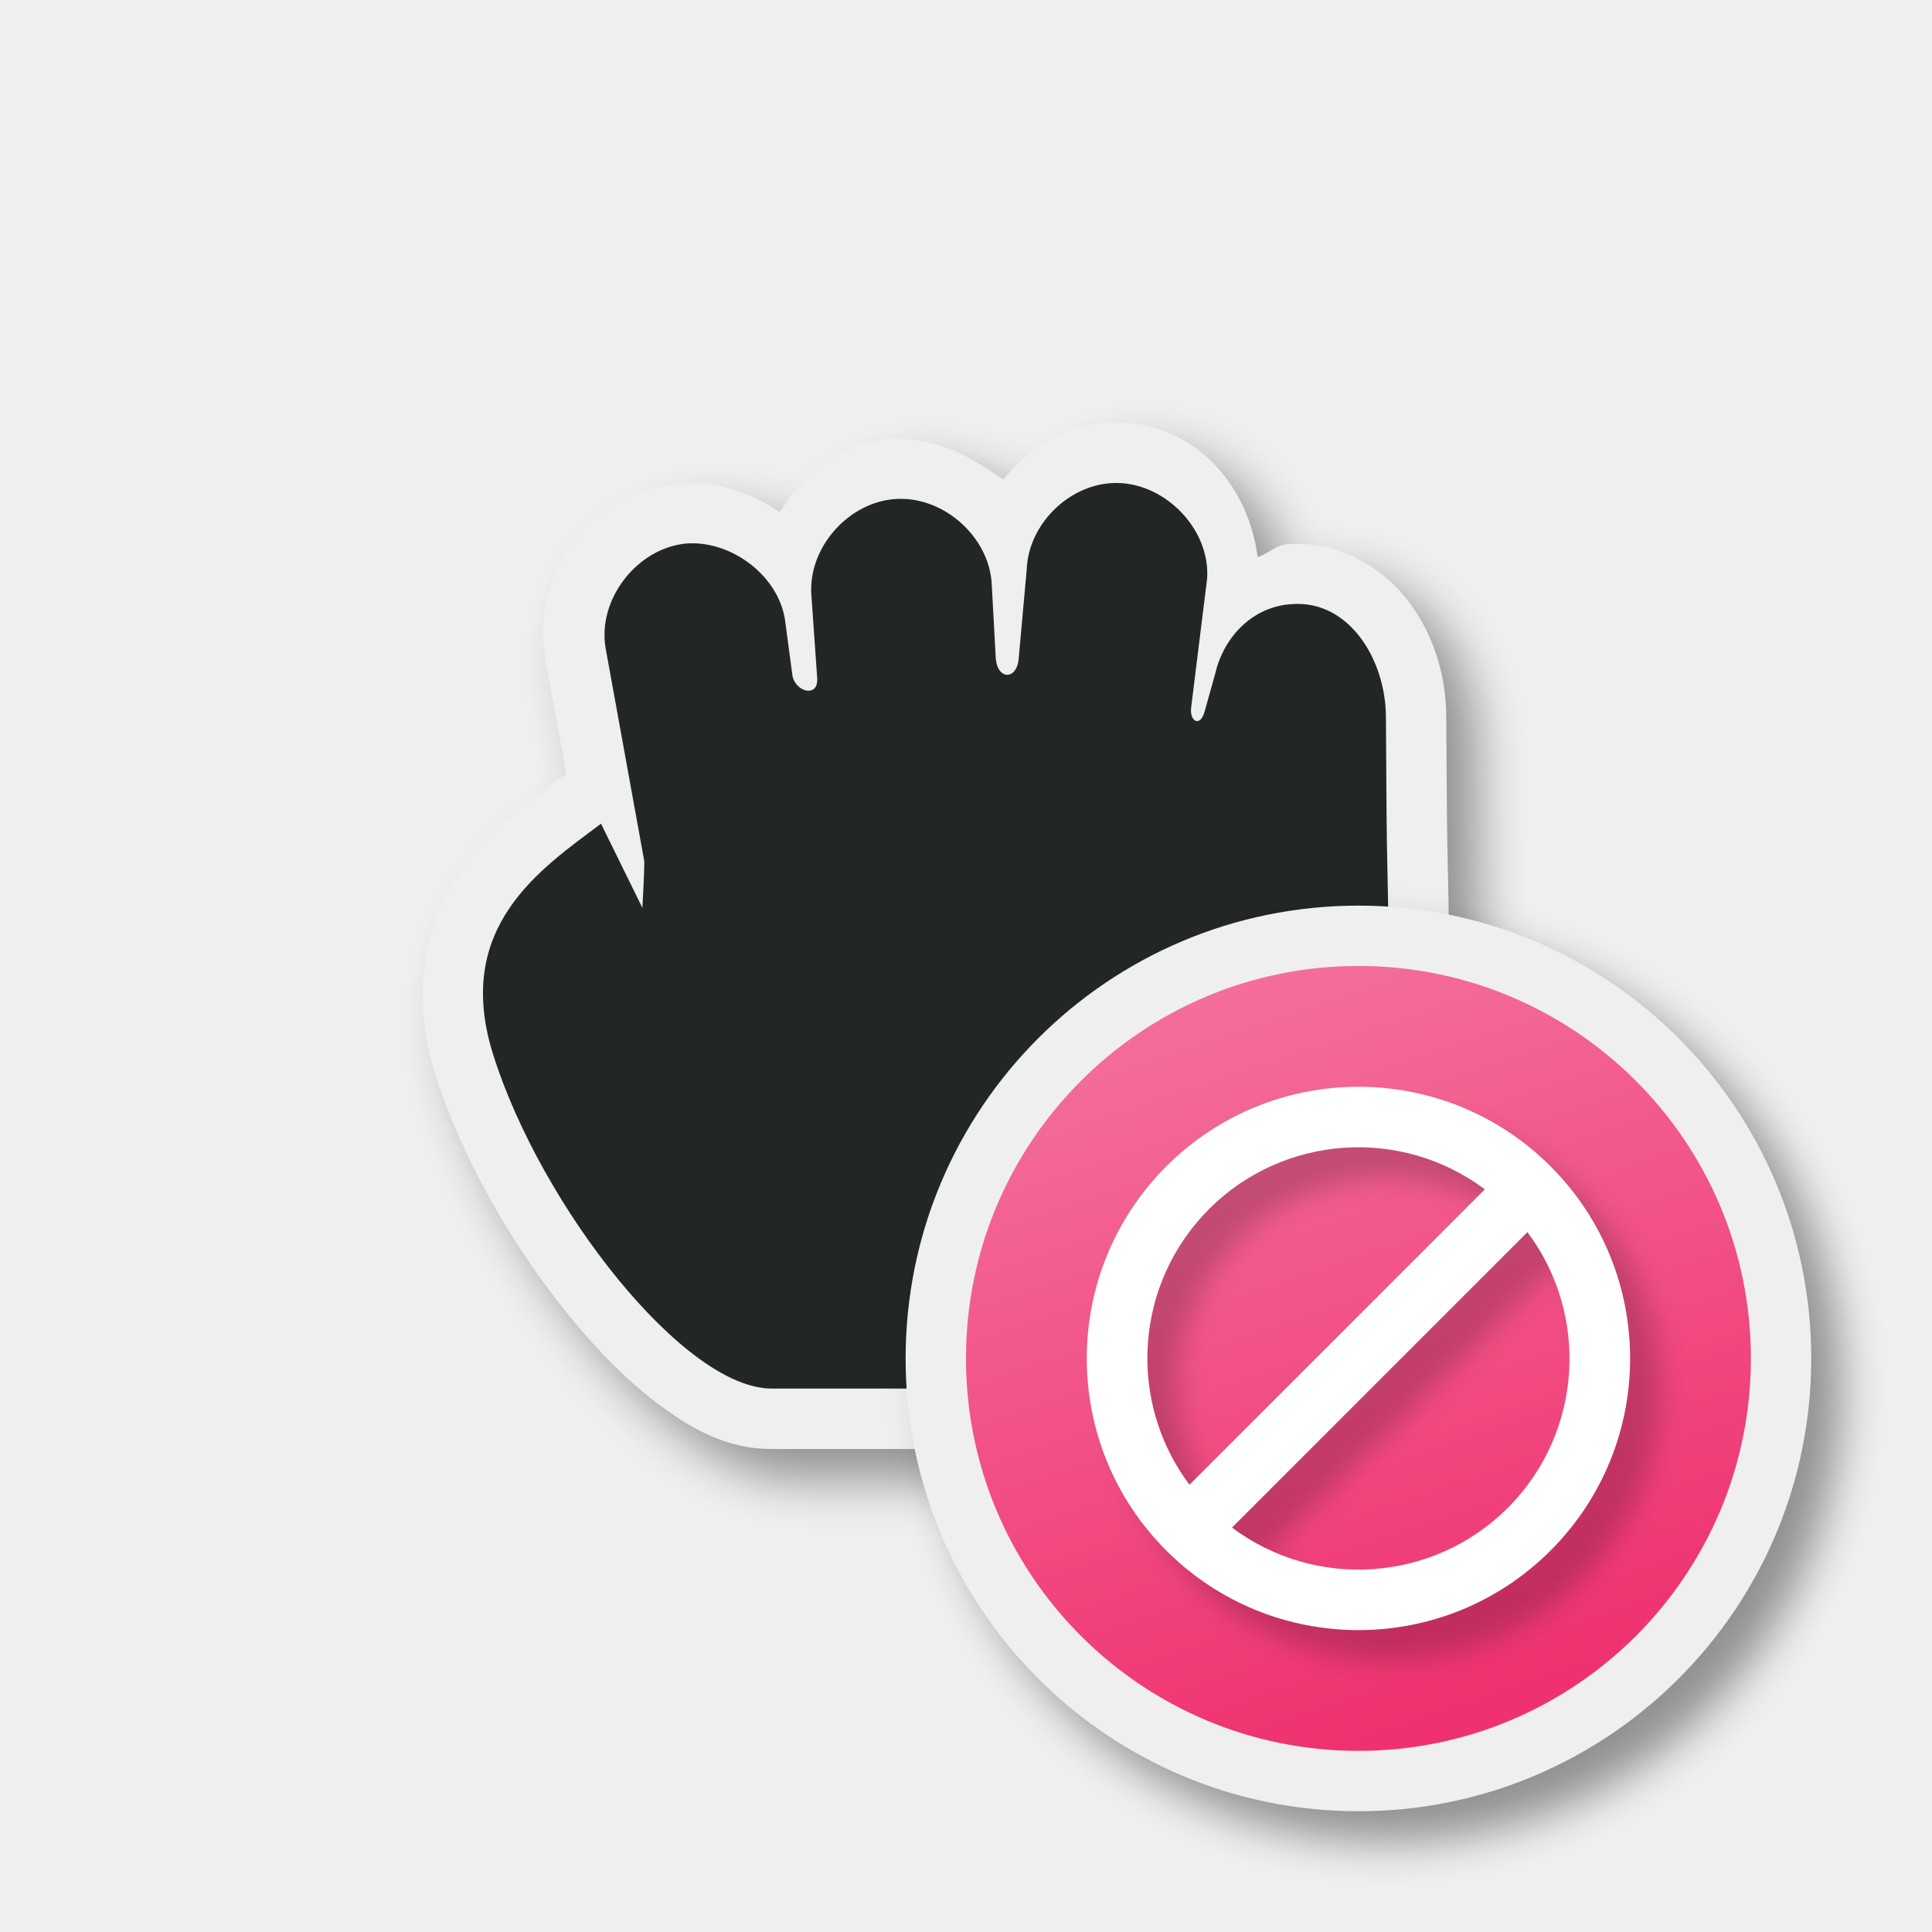
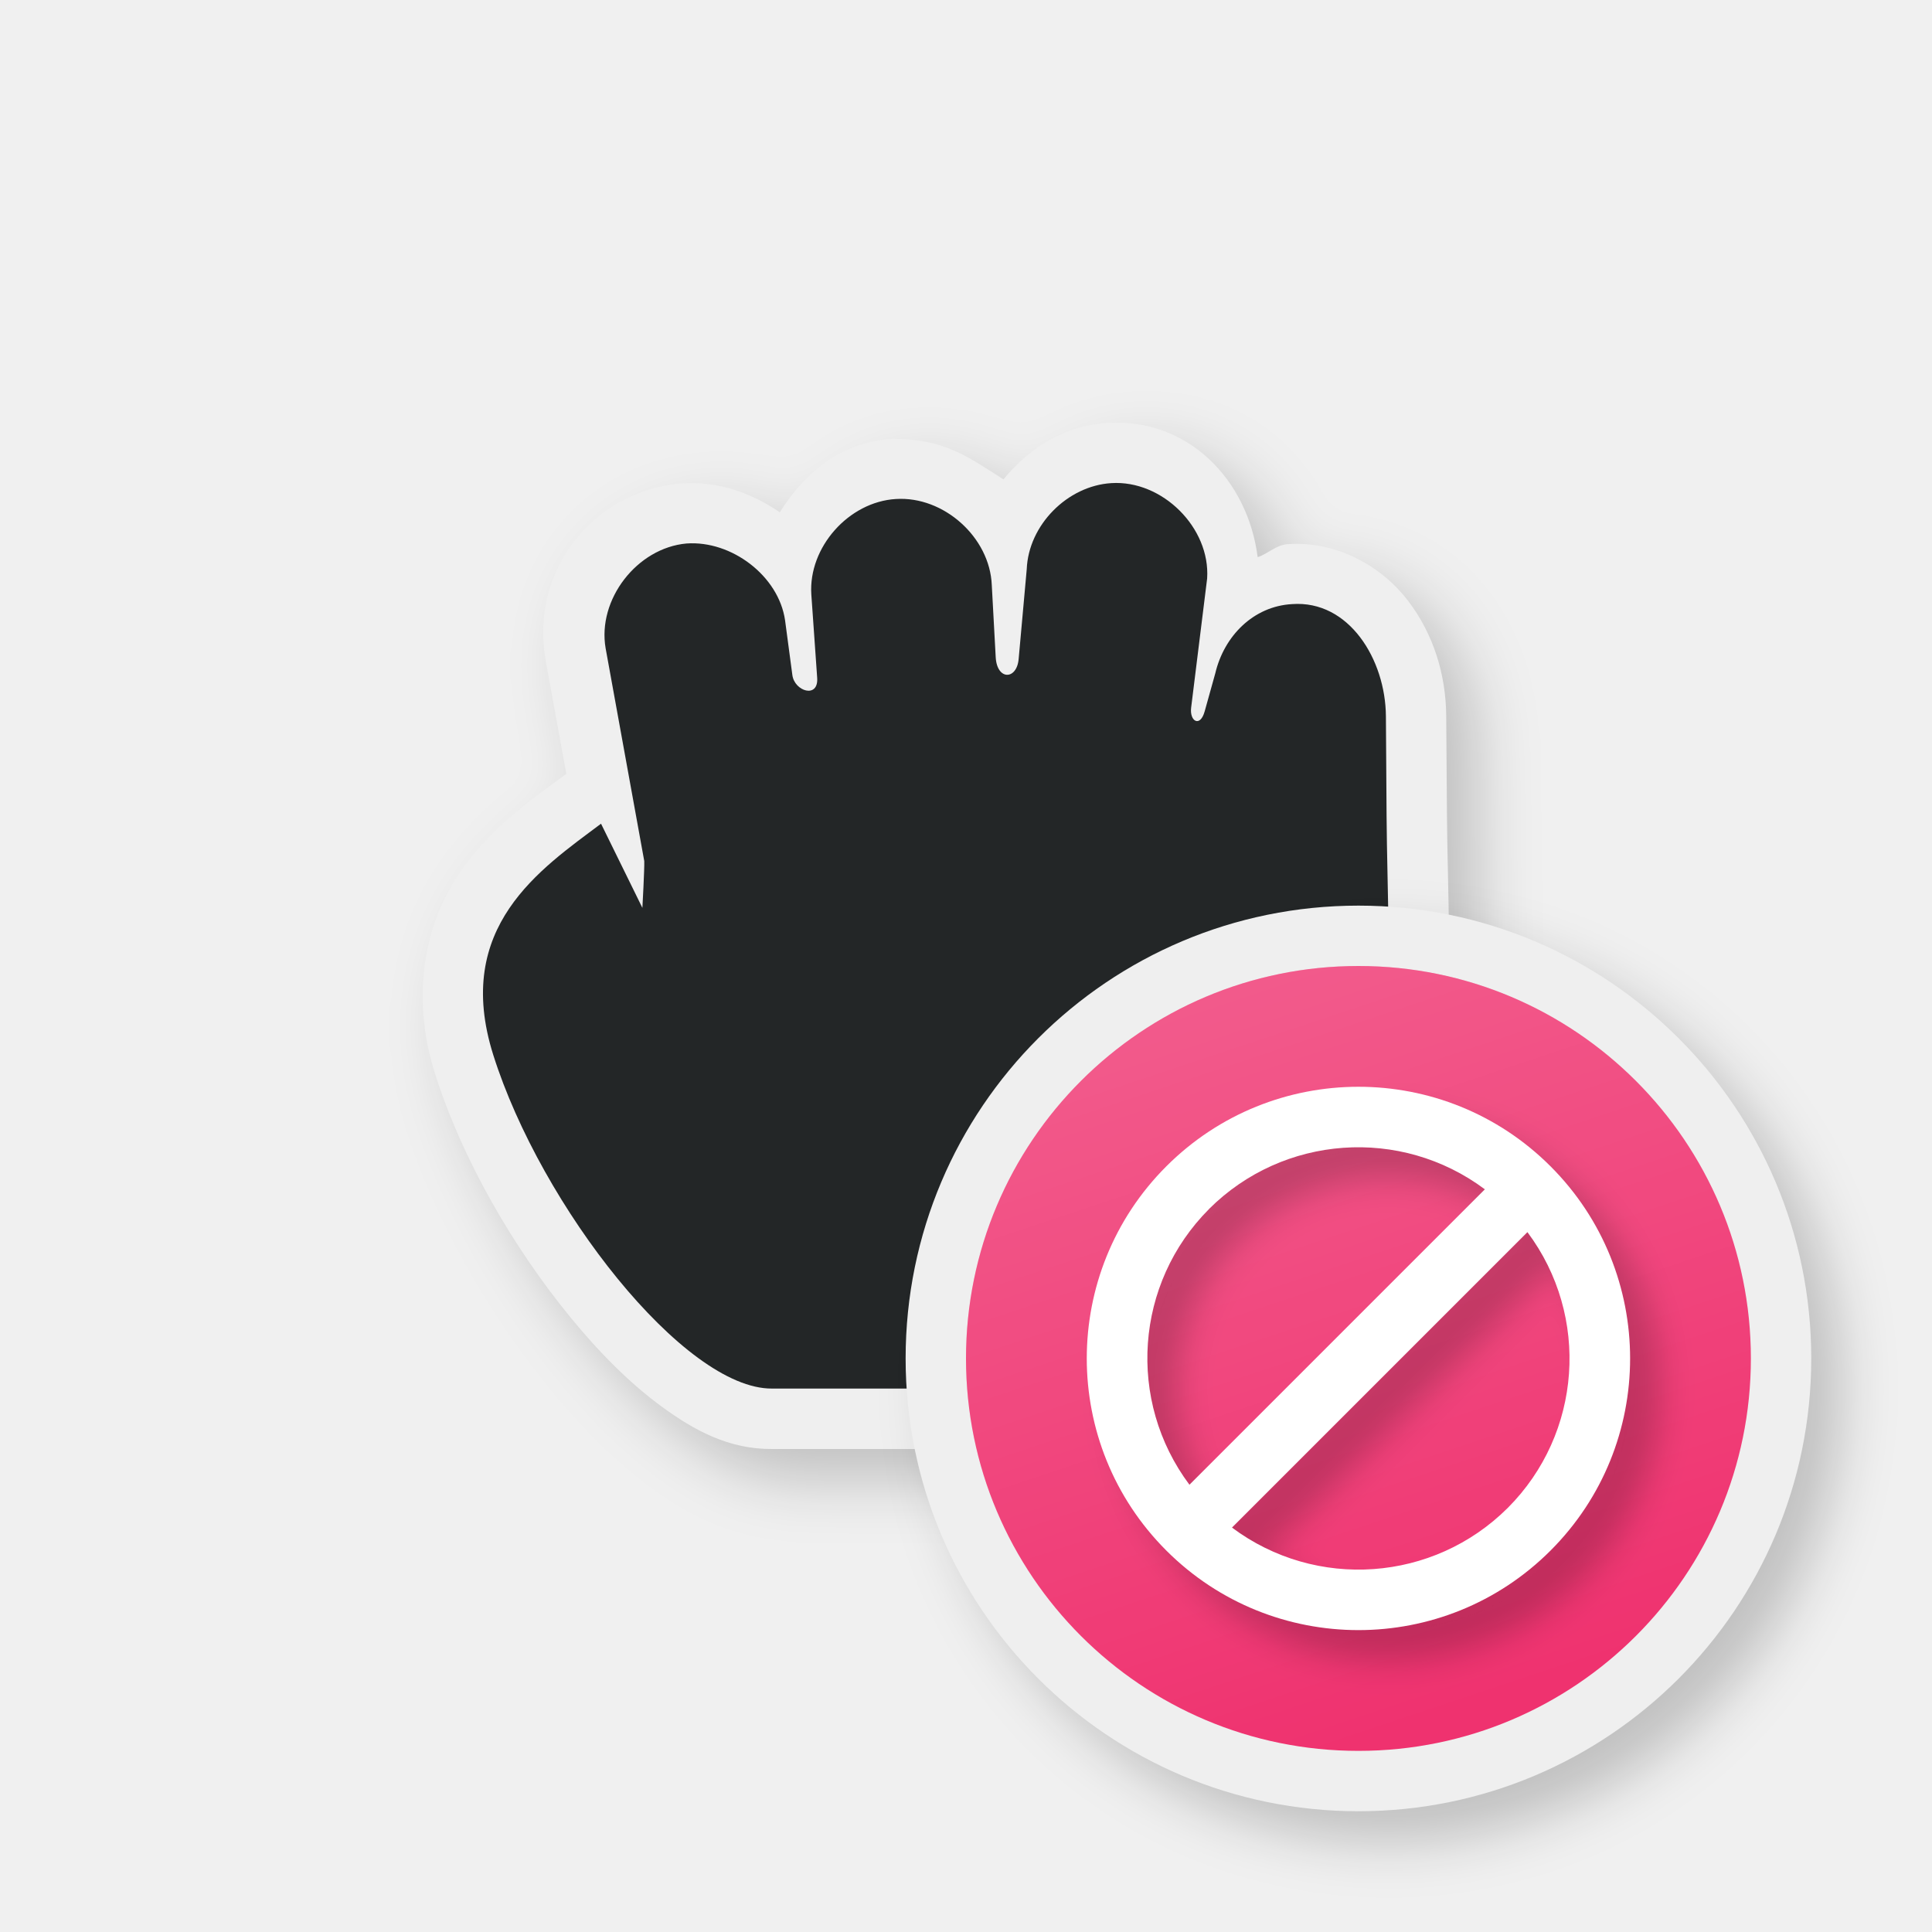
<svg xmlns="http://www.w3.org/2000/svg" xmlns:xlink="http://www.w3.org/1999/xlink" id="svg6031" width="32" height="32" version="1.1">
  <defs id="defs6033">
    <filter id="filter852" style="color-interpolation-filters:sRGB" width="1.098" height="1.094" x="-.05" y="-.05">
      <feGaussianBlur id="feGaussianBlur854" stdDeviation=".43" />
    </filter>
    <filter id="filter901" style="color-interpolation-filters:sRGB" width="1.098" height="1.094" x="-.05" y="-.05">
      <feGaussianBlur id="feGaussianBlur903" stdDeviation=".43" />
    </filter>
    <filter id="filter857" style="color-interpolation-filters:sRGB" width="1.12" height="1.12" x="-.06" y="-.06">
      <feGaussianBlur id="feGaussianBlur859" stdDeviation=".425" />
    </filter>
    <filter id="filter906" style="color-interpolation-filters:sRGB" width="1.12" height="1.12" x="-.06" y="-.06">
      <feGaussianBlur id="feGaussianBlur908" stdDeviation=".375" />
    </filter>
    <linearGradient id="linearGradient832" x1="21" x2="25" y1="16" y2="28" gradientTransform="translate(1e-6)" gradientUnits="userSpaceOnUse" xlink:href="#linearGradient830" />
    <linearGradient id="linearGradient830">
      <stop id="stop826" style="stop-color:#ffffff;stop-opacity:1" offset="0" />
      <stop id="stop828" style="stop-color:#ffffff;stop-opacity:0" offset="1" />
    </linearGradient>
    <filter id="filter867" style="color-interpolation-filters:sRGB" width="1.12" height="1.12" x="-.06" y="-.06">
      <feGaussianBlur id="feGaussianBlur869" stdDeviation=".225" />
    </filter>
+     <filter id="filter836" style="color-interpolation-filters:sRGB" width="1.144" height="1.144" x="-.07" y="-.07">
+       <feGaussianBlur id="feGaussianBlur838" stdDeviation=".51" />
+     </filter>
+     <filter id="filter840" style="color-interpolation-filters:sRGB" width="1.144" height="1.144" x="-.07" y="-.07">
+       <feGaussianBlur id="feGaussianBlur842" stdDeviation=".45" />
+     </filter>
+     <filter id="filter848" style="color-interpolation-filters:sRGB" width="1.144" height="1.144" x="-.07" y="-.07">
+       <feGaussianBlur id="feGaussianBlur850" stdDeviation=".27" />
+     </filter>
  </defs>
-   <path id="path839" style="color:#000000;font-style:normal;font-variant:normal;font-weight:normal;font-stretch:normal;font-size:medium;line-height:normal;font-family:sans-serif;font-variant-ligatures:normal;font-variant-position:normal;font-variant-caps:normal;font-variant-numeric:normal;font-variant-alternates:normal;font-feature-settings:normal;text-indent:0;text-align:start;text-decoration:none;text-decoration-line:none;text-decoration-style:solid;text-decoration-color:#000000;letter-spacing:normal;word-spacing:normal;text-transform:none;writing-mode:lr-tb;direction:ltr;text-orientation:mixed;dominant-baseline:auto;baseline-shift:baseline;text-anchor:start;white-space:normal;shape-padding:0;clip-rule:nonzero;display:inline;overflow:visible;visibility:visible;opacity:0.4;isolation:auto;mix-blend-mode:normal;color-interpolation:sRGB;color-interpolation-filters:linearRGB;solid-color:#000000;solid-opacity:1;vector-effect:none;fill:#000000;fill-opacity:1;fill-rule:nonzero;stroke:none;stroke-width:2.001;stroke-linecap:round;stroke-linejoin:round;stroke-miterlimit:4;stroke-dasharray:none;stroke-dashoffset:0;stroke-opacity:1;color-rendering:auto;image-rendering:auto;shape-rendering:auto;text-rendering:auto;enable-background:accumulate;filter:url(#filter857)" d="m 18.838,7.505 c -0.72,0.045 -1.294,0.421 -1.718,0.935 -0.588,-0.375 -0.976,-0.674 -1.849,-0.672 h -0.002 v 0.002 c -0.84,0.052 -1.441,0.559 -1.853,1.215 -0.466,-0.318 -1.023,-0.522 -1.63,-0.478 -0.005,-4.1e-5 -0.01,-4.1e-5 -0.016,0 -1.46,0.131 -2.488,1.457 -2.236,2.902 -10e-6,0.003 -10e-6,0.005 0,0.008 l 0.346,1.902 c -0.013,0.008 -0.025,0.017 -0.037,0.025 -0.478,0.358 -1.205,0.836 -1.749,1.641 -0.544,0.804 -0.802,1.991 -0.391,3.291 0.448,1.418 1.287,2.872 2.242,4.039 0.477,0.584 0.983,1.094 1.519,1.486 0.536,0.392 1.109,0.704 1.822,0.699 h 8.807 c 0.393,3.58e-4 0.751,-0.23 0.913,-0.588 1.814,-3.999 1.476,-7.501 1.46,-9.91 l -0.012,-1.642 c -0.005,-0.683 -0.207,-1.351 -0.631,-1.908 -0.422,-0.555 -1.162,-0.996 -1.992,-0.939 -0.196,0.012 -0.323,0.157 -0.5,0.215 -0.163,-1.278 -1.15,-2.308 -2.492,-2.223 z" />
+   <path id="path839" style="color:#000000;font-style:normal;font-variant:normal;font-weight:normal;font-stretch:normal;font-size:medium;line-height:normal;font-family:sans-serif;font-variant-ligatures:normal;font-variant-position:normal;font-variant-caps:normal;font-variant-numeric:normal;font-variant-alternates:normal;font-feature-settings:normal;text-indent:0;text-align:start;text-decoration:none;text-decoration-line:none;text-decoration-style:solid;text-decoration-color:#000000;letter-spacing:normal;word-spacing:normal;text-transform:none;writing-mode:lr-tb;direction:ltr;text-orientation:mixed;dominant-baseline:auto;baseline-shift:baseline;text-anchor:start;white-space:normal;shape-padding:0;clip-rule:nonzero;display:inline;overflow:visible;visibility:visible;opacity:0.2;isolation:auto;mix-blend-mode:normal;color-interpolation:sRGB;color-interpolation-filters:linearRGB;solid-color:#000000;solid-opacity:1;vector-effect:none;fill:#000000;fill-opacity:1;fill-rule:nonzero;stroke:none;stroke-width:2.001;stroke-linecap:round;stroke-linejoin:round;stroke-miterlimit:4;stroke-dasharray:none;stroke-dashoffset:0;stroke-opacity:1;color-rendering:auto;image-rendering:auto;shape-rendering:auto;text-rendering:auto;enable-background:accumulate;filter:url(#filter836)" d="m 18.838,7.505 c -0.72,0.045 -1.294,0.421 -1.718,0.935 -0.588,-0.375 -0.976,-0.674 -1.849,-0.672 h -0.002 v 0.002 c -0.84,0.052 -1.441,0.559 -1.853,1.215 -0.466,-0.318 -1.023,-0.522 -1.63,-0.478 -0.005,-4.1e-5 -0.01,-4.1e-5 -0.016,0 -1.46,0.131 -2.488,1.457 -2.236,2.902 -10e-6,0.003 -10e-6,0.005 0,0.008 l 0.346,1.902 c -0.013,0.008 -0.025,0.017 -0.037,0.025 -0.478,0.358 -1.205,0.836 -1.749,1.641 -0.544,0.804 -0.802,1.991 -0.391,3.291 0.448,1.418 1.287,2.872 2.242,4.039 0.477,0.584 0.983,1.094 1.519,1.486 0.536,0.392 1.109,0.704 1.822,0.699 h 8.807 c 0.393,3.58e-4 0.751,-0.23 0.913,-0.588 1.814,-3.999 1.476,-7.501 1.46,-9.91 l -0.012,-1.642 c -0.005,-0.683 -0.207,-1.351 -0.631,-1.908 -0.422,-0.555 -1.162,-0.996 -1.992,-0.939 -0.196,0.012 -0.323,0.157 -0.5,0.215 -0.163,-1.278 -1.15,-2.308 -2.492,-2.223 z" />
  <path id="path902" style="color:#000000;font-style:normal;font-variant:normal;font-weight:normal;font-stretch:normal;font-size:medium;line-height:normal;font-family:sans-serif;font-variant-ligatures:normal;font-variant-position:normal;font-variant-caps:normal;font-variant-numeric:normal;font-variant-alternates:normal;font-feature-settings:normal;text-indent:0;text-align:start;text-decoration:none;text-decoration-line:none;text-decoration-style:solid;text-decoration-color:#000000;letter-spacing:normal;word-spacing:normal;text-transform:none;writing-mode:lr-tb;direction:ltr;text-orientation:mixed;dominant-baseline:auto;baseline-shift:baseline;text-anchor:start;white-space:normal;shape-padding:0;clip-rule:nonzero;display:inline;overflow:visible;visibility:visible;opacity:1;isolation:auto;mix-blend-mode:normal;color-interpolation:sRGB;color-interpolation-filters:linearRGB;solid-color:#000000;solid-opacity:1;vector-effect:none;fill:#efefef;fill-opacity:1;fill-rule:nonzero;stroke:none;stroke-width:2.001;stroke-linecap:round;stroke-linejoin:round;stroke-miterlimit:4;stroke-dasharray:none;stroke-dashoffset:0;stroke-opacity:1;color-rendering:auto;image-rendering:auto;shape-rendering:auto;text-rendering:auto;enable-background:accumulate" d="m 18.338,7.005 c -0.72,0.045 -1.294,0.421 -1.718,0.935 -0.588,-0.375 -0.976,-0.674 -1.849,-0.672 h -0.002 v 0.002 c -0.84,0.052 -1.441,0.559 -1.853,1.215 -0.466,-0.318 -1.023,-0.522 -1.63,-0.478 -0.005,-4.1e-5 -0.01,-4.1e-5 -0.016,0 -1.46,0.131 -2.488,1.457 -2.236,2.902 -10e-6,0.003 -10e-6,0.005 0,0.008 l 0.346,1.902 c -0.013,0.008 -0.025,0.017 -0.037,0.025 -0.478,0.358 -1.205,0.836 -1.749,1.641 -0.544,0.804 -0.802,1.991 -0.391,3.291 0.448,1.418 1.287,2.872 2.242,4.039 0.477,0.584 0.983,1.094 1.519,1.486 0.536,0.392 1.109,0.704 1.822,0.699 h 8.807 c 0.393,3.58e-4 0.751,-0.23 0.913,-0.588 1.814,-3.999 1.476,-7.501 1.46,-9.91 l -0.012,-1.642 c -0.005,-0.683 -0.207,-1.351 -0.631,-1.908 -0.422,-0.555 -1.162,-0.996 -1.992,-0.939 -0.196,0.012 -0.323,0.157 -0.5,0.215 -0.163,-1.278 -1.15,-2.308 -2.492,-2.223 z" />
  <path id="path4236-1-58-5-6-0" style="display:inline;fill:#232627;fill-opacity:1;stroke:none;stroke-width:0.994" d="m 14.839,8.265 c -0.783,0.047 -1.451,0.801 -1.401,1.58 l 0.097,1.381 c 0.025,0.351 -0.376,0.225 -0.411,-0.045 L 13.003,10.273 C 12.896,9.537 12.115,8.948 11.37,9.002 10.55,9.076 9.891,9.93 10.031,10.737 l 0.64,3.525 c 0.005,0.126 -0.031,0.775 -0.031,0.775 l -0.685,-1.394 c -1,0.75 -2.455,1.709 -1.785,3.83 0.793,2.511 3.165,5.536 4.617,5.526 l 8.809,2e-5 c 1.704,-3.76 1.386,-7.002 1.37,-9.49 l -0.011,-1.644 c -0.006,-0.942 -0.612,-1.929 -1.556,-1.859 -0.638,0.036 -1.124,0.527 -1.27,1.146 l -0.176,0.631 c -0.076,0.272 -0.252,0.163 -0.224,-0.062 l 0.265,-2.139 c 0.055,-0.841 -0.743,-1.634 -1.587,-1.58 -0.73,0.045 -1.372,0.697 -1.401,1.425 l -0.134,1.489 c -0.031,0.349 -0.359,0.356 -0.38,-0.031 l -0.065,-1.195 c -0.032,-0.79 -0.795,-1.475 -1.587,-1.425 z" />
-   <path id="path876" style="opacity:0.4;fill:#000000;fill-opacity:1;stroke:none;stroke-width:2.727;stroke-linecap:round;stroke-linejoin:round;stroke-miterlimit:4;stroke-dasharray:none;stroke-opacity:1;filter:url(#filter906)" d="M 30.5,23 A 7.5,7.5 0 0 1 23,30.5 7.5,7.5 0 0 1 15.5,23 7.5,7.5 0 0 1 23,15.5 7.5,7.5 0 0 1 30.5,23 Z" />
+   <path id="path876" style="opacity:0.2;fill:#000000;fill-opacity:1;stroke:none;stroke-width:2.727;stroke-linecap:round;stroke-linejoin:round;stroke-miterlimit:4;stroke-dasharray:none;stroke-opacity:1;filter:url(#filter840)" d="M 30.5,23 A 7.5,7.5 0 0 1 23,30.5 7.5,7.5 0 0 1 15.5,23 7.5,7.5 0 0 1 23,15.5 7.5,7.5 0 0 1 30.5,23 Z" />
  <path id="path839-3" style="opacity:1;fill:#efefef;fill-opacity:1;stroke:none;stroke-width:2.727;stroke-linecap:round;stroke-linejoin:round;stroke-miterlimit:4;stroke-dasharray:none;stroke-opacity:1" d="M 30,22.5 A 7.5,7.5 0 0 1 22.5,30 7.5,7.5 0 0 1 15,22.5 7.5,7.5 0 0 1 22.5,15 7.5,7.5 0 0 1 30,22.5 Z" />
  <path id="path836" style="opacity:1;fill:#ef326f;fill-opacity:1;stroke:none;stroke-width:2.364;stroke-linecap:round;stroke-linejoin:round;stroke-miterlimit:4;stroke-dasharray:none;stroke-opacity:1" d="M 29,22.5 A 6.5,6.5 0 0 1 22.5,29 6.5,6.5 0 0 1 16,22.5 6.5,6.5 0 0 1 22.5,16 6.5,6.5 0 0 1 29,22.5 Z" />
-   <path id="path824" style="opacity:0.3;fill:url(#linearGradient832);fill-opacity:1;stroke:none;stroke-width:2.364;stroke-linecap:round;stroke-linejoin:round;stroke-miterlimit:4;stroke-dasharray:none;stroke-opacity:1" d="M 29,22.5 A 6.5,6.5 0 0 1 22.5,29 6.5,6.5 0 0 1 16,22.5 6.5,6.5 0 0 1 22.5,16 6.5,6.5 0 0 1 29,22.5 Z" />
-   <path id="path845" style="opacity:0.2;fill:#000000;fill-opacity:1;stroke:none;stroke-width:2.475;stroke-linecap:round;stroke-linejoin:round;stroke-miterlimit:4;stroke-dasharray:none;stroke-opacity:1;filter:url(#filter867)" d="m 19.818,19.818 c -1.757,1.757 -1.757,4.607 0,6.364 1.757,1.757 4.607,1.757 6.364,0 1.757,-1.757 1.757,-4.607 0,-6.364 -1.757,-1.757 -4.607,-1.757 -6.364,0 z m 0.707,0.707 c 1.231,-1.228 3.176,-1.367 4.569,-0.326 l -4.893,4.893 c -1.041,-1.392 -0.903,-3.337 0.325,-4.567 z m 0.381,5.276 4.893,-4.893 c 1.041,1.392 0.903,3.337 -0.325,4.567 -1.231,1.228 -3.176,1.367 -4.569,0.326 z" />
+   <path id="path824" style="opacity:0.2;fill:url(#linearGradient832);fill-opacity:1;stroke:none;stroke-width:2.364;stroke-linecap:round;stroke-linejoin:round;stroke-miterlimit:4;stroke-dasharray:none;stroke-opacity:1" d="M 29,22.5 A 6.5,6.5 0 0 1 22.5,29 6.5,6.5 0 0 1 16,22.5 6.5,6.5 0 0 1 22.5,16 6.5,6.5 0 0 1 29,22.5 Z" />
+   <path id="path845" style="opacity:0.2;fill:#000000;fill-opacity:1;stroke:none;stroke-width:2.475;stroke-linecap:round;stroke-linejoin:round;stroke-miterlimit:4;stroke-dasharray:none;stroke-opacity:1;filter:url(#filter848)" d="m 19.818,19.818 c -1.757,1.757 -1.757,4.607 0,6.364 1.757,1.757 4.607,1.757 6.364,0 1.757,-1.757 1.757,-4.607 0,-6.364 -1.757,-1.757 -4.607,-1.757 -6.364,0 z m 0.707,0.707 c 1.231,-1.228 3.176,-1.367 4.569,-0.326 l -4.893,4.893 c -1.041,-1.392 -0.903,-3.337 0.325,-4.567 z m 0.381,5.276 4.893,-4.893 c 1.041,1.392 0.903,3.337 -0.325,4.567 -1.231,1.228 -3.176,1.367 -4.569,0.326 z" />
  <path id="path825" style="opacity:1;fill:#ffffff;fill-opacity:1;stroke:none;stroke-width:2.475;stroke-linecap:round;stroke-linejoin:round;stroke-miterlimit:4;stroke-dasharray:none;stroke-opacity:1" d="m 19.318,19.318 c -1.757,1.757 -1.757,4.607 0,6.364 1.757,1.757 4.607,1.757 6.364,0 1.757,-1.757 1.757,-4.607 0,-6.364 -1.757,-1.757 -4.607,-1.757 -6.364,0 z m 0.707,0.707 c 1.231,-1.228 3.176,-1.367 4.569,-0.326 l -4.893,4.893 c -1.041,-1.392 -0.903,-3.337 0.325,-4.567 z m 0.381,5.276 4.893,-4.893 c 1.041,1.392 0.903,3.337 -0.325,4.567 -1.231,1.228 -3.176,1.367 -4.569,0.326 z" />
</svg>
